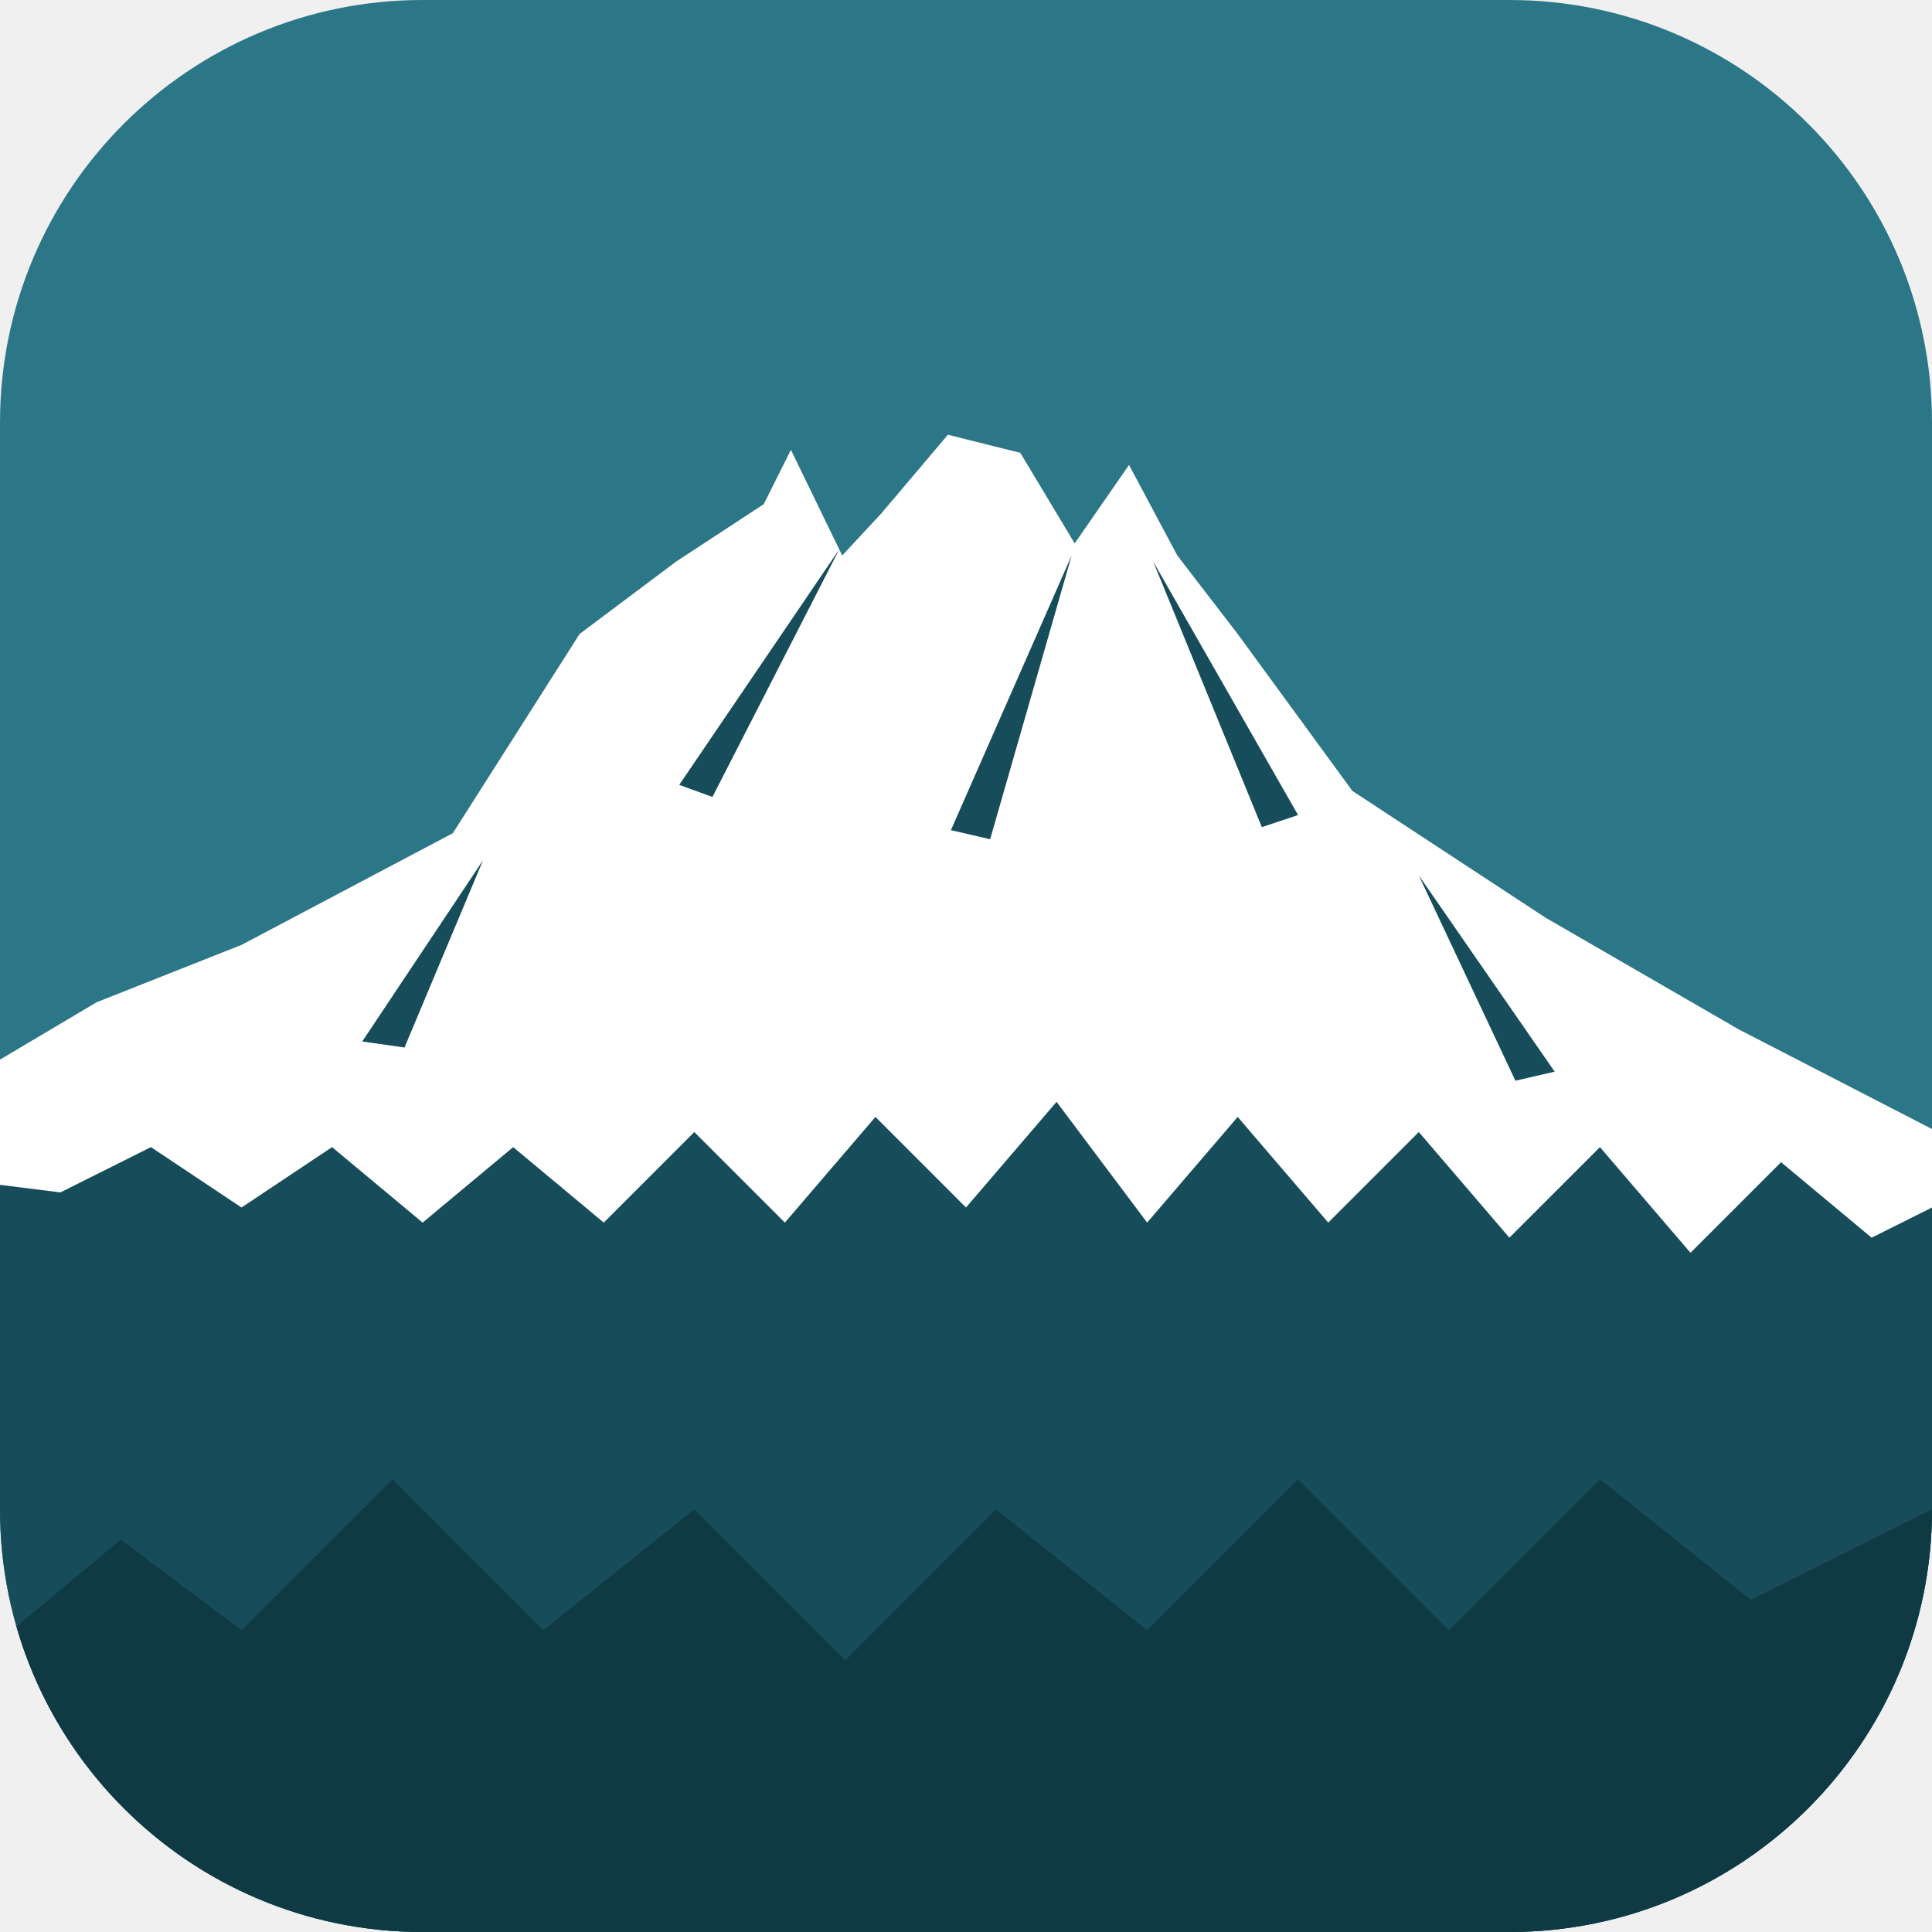
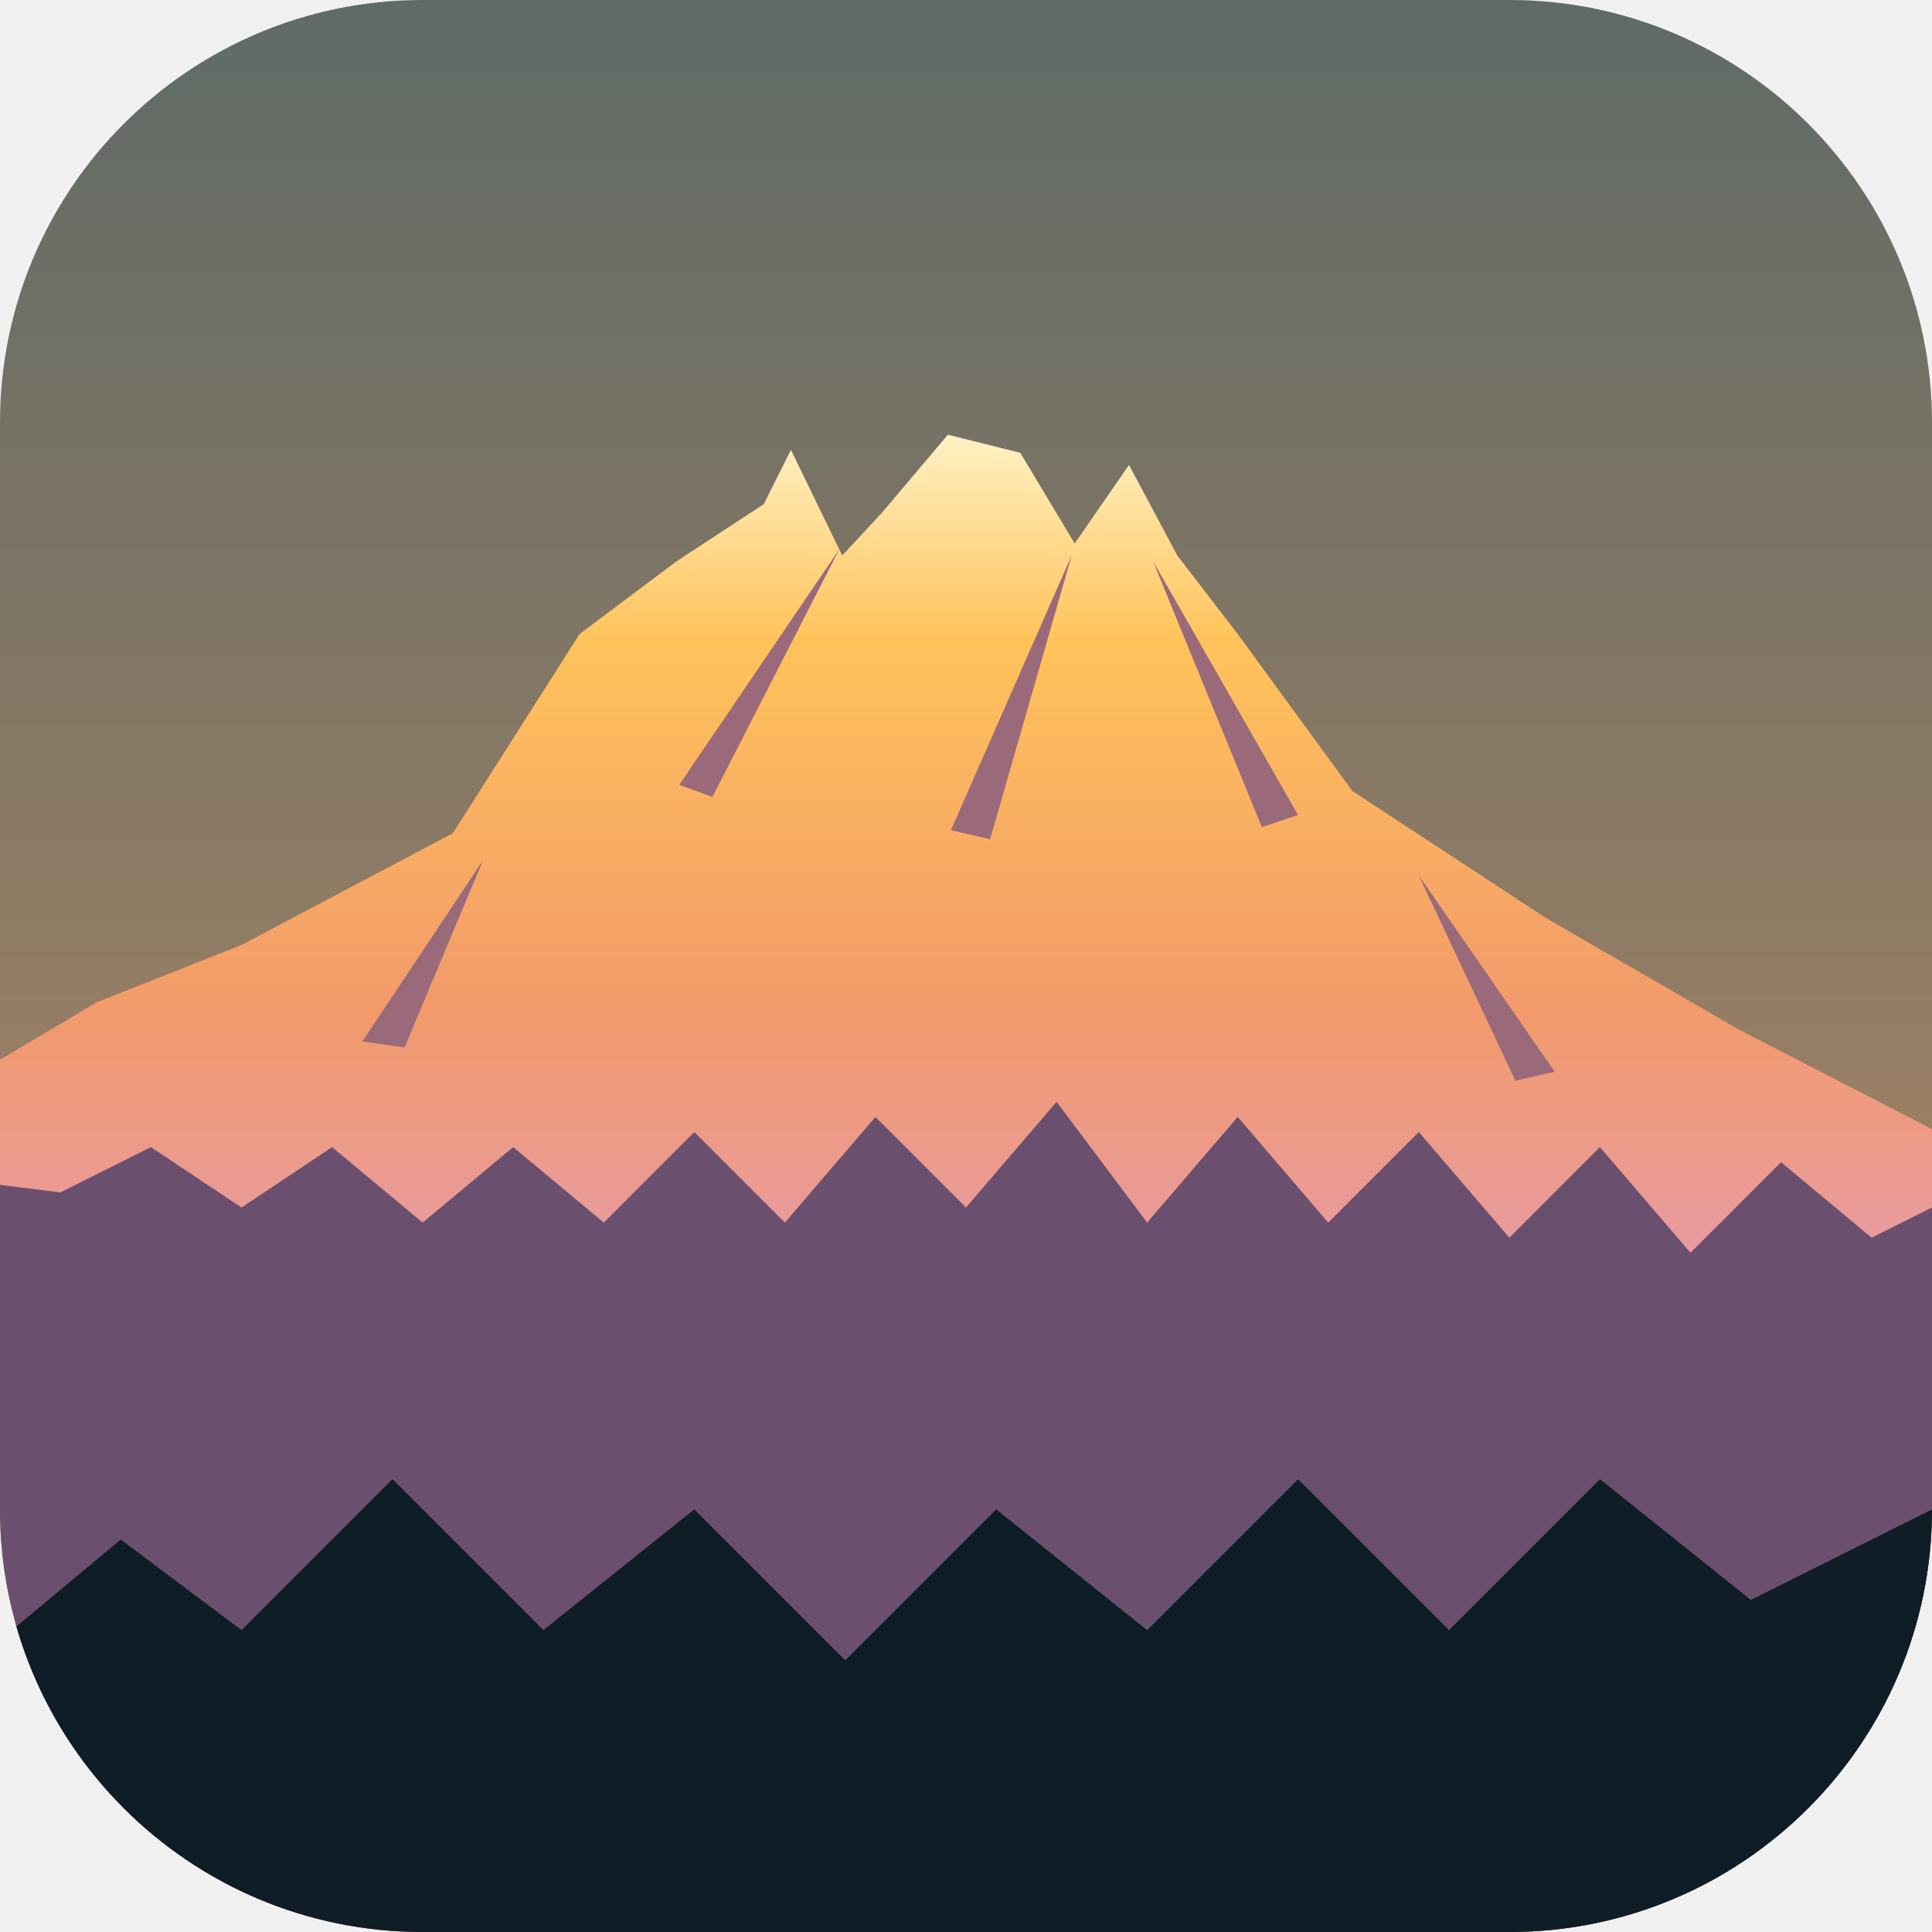
<svg xmlns="http://www.w3.org/2000/svg" viewBox="0 0 64 64">
  <defs>
+     <linearGradient id="sky" x1="0" y1="0" x2="0" y2="1">
+       <stop offset="0" stop-color="#5f6a66" />
+       <stop offset=".6" stop-color="#9b8064" />
+       <stop offset="1" stop-color="#b98a6e" />
+     </linearGradient>
+     <linearGradient id="alp" x1="0" y1="0" x2="0" y2="1">
+       <stop offset="0" stop-color="#fff1c4" />
+       <stop offset=".25" stop-color="#ffc35a" />
+       <stop offset=".7" stop-color="#f29a6a" />
+       <stop offset="1" stop-color="#e89aa0" />
+     </linearGradient>
    <clipPath id="k">
      <rect width="64" height="64" rx="14" />
    </clipPath>
  </defs>
  <g clip-path="url(#k)">
-     <rect width="64" height="64" fill="#2c7787" />
-     <path d="M-2 35.7 L0.0 35.1 L3.2 33.2 L8.0 31.3 L15.0 27.6 L19.2 21.0 L22.4 18.6 L25.3 16.7 L26.2 14.9 L27.9 18.4 L29.2 17.0 L31.4 14.4 L33.8 15.0 L35.6 18.0 L37.4 15.4 L39.0 18.4 L41.0 21.0 L44.8 26.2 L51.2 30.4 L57.6 34.1 L64.0 37.4 L66 38.0 V66 H-2 Z" fill="#174d5a" />
-     <path d="M-2 35.7 L0.0 35.1 L3.2 33.2 L8.0 31.3 L15.0 27.6 L19.2 21.0 L22.4 18.6 L25.3 16.7 L26.2 14.9 L27.9 18.4 L29.2 17.0 L31.4 14.4 L33.8 15.0 L35.6 18.0 L37.4 15.4 L39.0 18.4 L41.0 21.0 L44.8 26.2 L51.2 30.4 L57.6 34.1 L64.0 37.4 L66 38.0 L66 39 L62 41 L59 38.5 L56 41.5 L53 38 L50 41 L47 37.5 L44 40.5 L41 37 L38 40.5 L35 36.5 L32 40 L29 37 L26 40.5 L23 37.5 L20 40.5 L17 38 L14 40.5 L11 38 L8 40 L5 38 L2 39.5 L-2 39 Z" fill="#ffffff" />
-     <path d="M27.8 18.2 L22.5 26 L23.6 26.4 Z" fill="#174d5a" />
-     <path d="M35.5 18.4 L31.5 27.5 L32.8 27.8 Z" fill="#174d5a" />
-     <path d="M38.2 18.6 L43 27 L41.8 27.4 Z" fill="#174d5a" />
-     <path d="M16 28.5 L12 34.5 L13.4 34.7 Z" fill="#174d5a" />
-     <path d="M47 29 L51.5 35.5 L50.2 35.8 Z" fill="#174d5a" />
-     <path d="M-2 56 L4 51 L8 54 L13 49 L18 54 L23 50 L28 55 L33 50 L38 54 L43 49 L48 54 L53 49 L58 53 L66 49 V66 H-2 Z" fill="#0f3a44" />
+     <rect width="64" height="64" fill="url(#sky)" />
+     <path d="M-2 35.7 L0.0 35.1 L3.2 33.2 L8.0 31.3 L15.0 27.6 L19.2 21.0 L22.4 18.6 L25.3 16.7 L26.2 14.9 L27.9 18.4 L29.2 17.0 L31.4 14.4 L33.8 15.0 L35.6 18.0 L37.4 15.4 L39.0 18.4 L41.0 21.0 L44.8 26.2 L51.2 30.4 L57.6 34.1 L64.0 37.4 L66 38.0 V66 H-2 Z" fill="#6b4f6e" />
+     <path d="M-2 35.7 L0.0 35.1 L3.2 33.2 L8.0 31.3 L15.0 27.6 L19.2 21.0 L22.4 18.6 L25.3 16.7 L26.2 14.9 L27.9 18.4 L29.2 17.0 L31.4 14.4 L33.8 15.0 L35.6 18.0 L37.4 15.4 L39.0 18.4 L41.0 21.0 L44.8 26.2 L51.2 30.4 L57.6 34.1 L64.0 37.4 L66 38.0 L66 39 L62 41 L59 38.5 L56 41.5 L53 38 L50 41 L47 37.5 L44 40.5 L41 37 L38 40.5 L35 36.5 L32 40 L29 37 L26 40.5 L23 37.5 L20 40.5 L17 38 L14 40.5 L11 38 L8 40 L5 38 L2 39.5 L-2 39 Z" fill="url(#alp)" />
+     <path d="M27.8 18.2 L22.5 26 L23.6 26.4 Z" fill="#9a6a7a" />
+     <path d="M35.5 18.4 L31.5 27.5 L32.8 27.8 Z" fill="#9a6a7a" />
+     <path d="M38.2 18.6 L43 27 L41.8 27.4 Z" fill="#9a6a7a" />
+     <path d="M16 28.5 L12 34.5 L13.4 34.7 Z" fill="#9a6a7a" />
+     <path d="M47 29 L51.5 35.5 L50.2 35.8 Z" fill="#9a6a7a" />
+     <path d="M-2 56 L4 51 L8 54 L13 49 L18 54 L23 50 L28 55 L33 50 L38 54 L43 49 L48 54 L53 49 L58 53 L66 49 V66 H-2 Z" fill="#0f1d26" />
  </g>
</svg>
